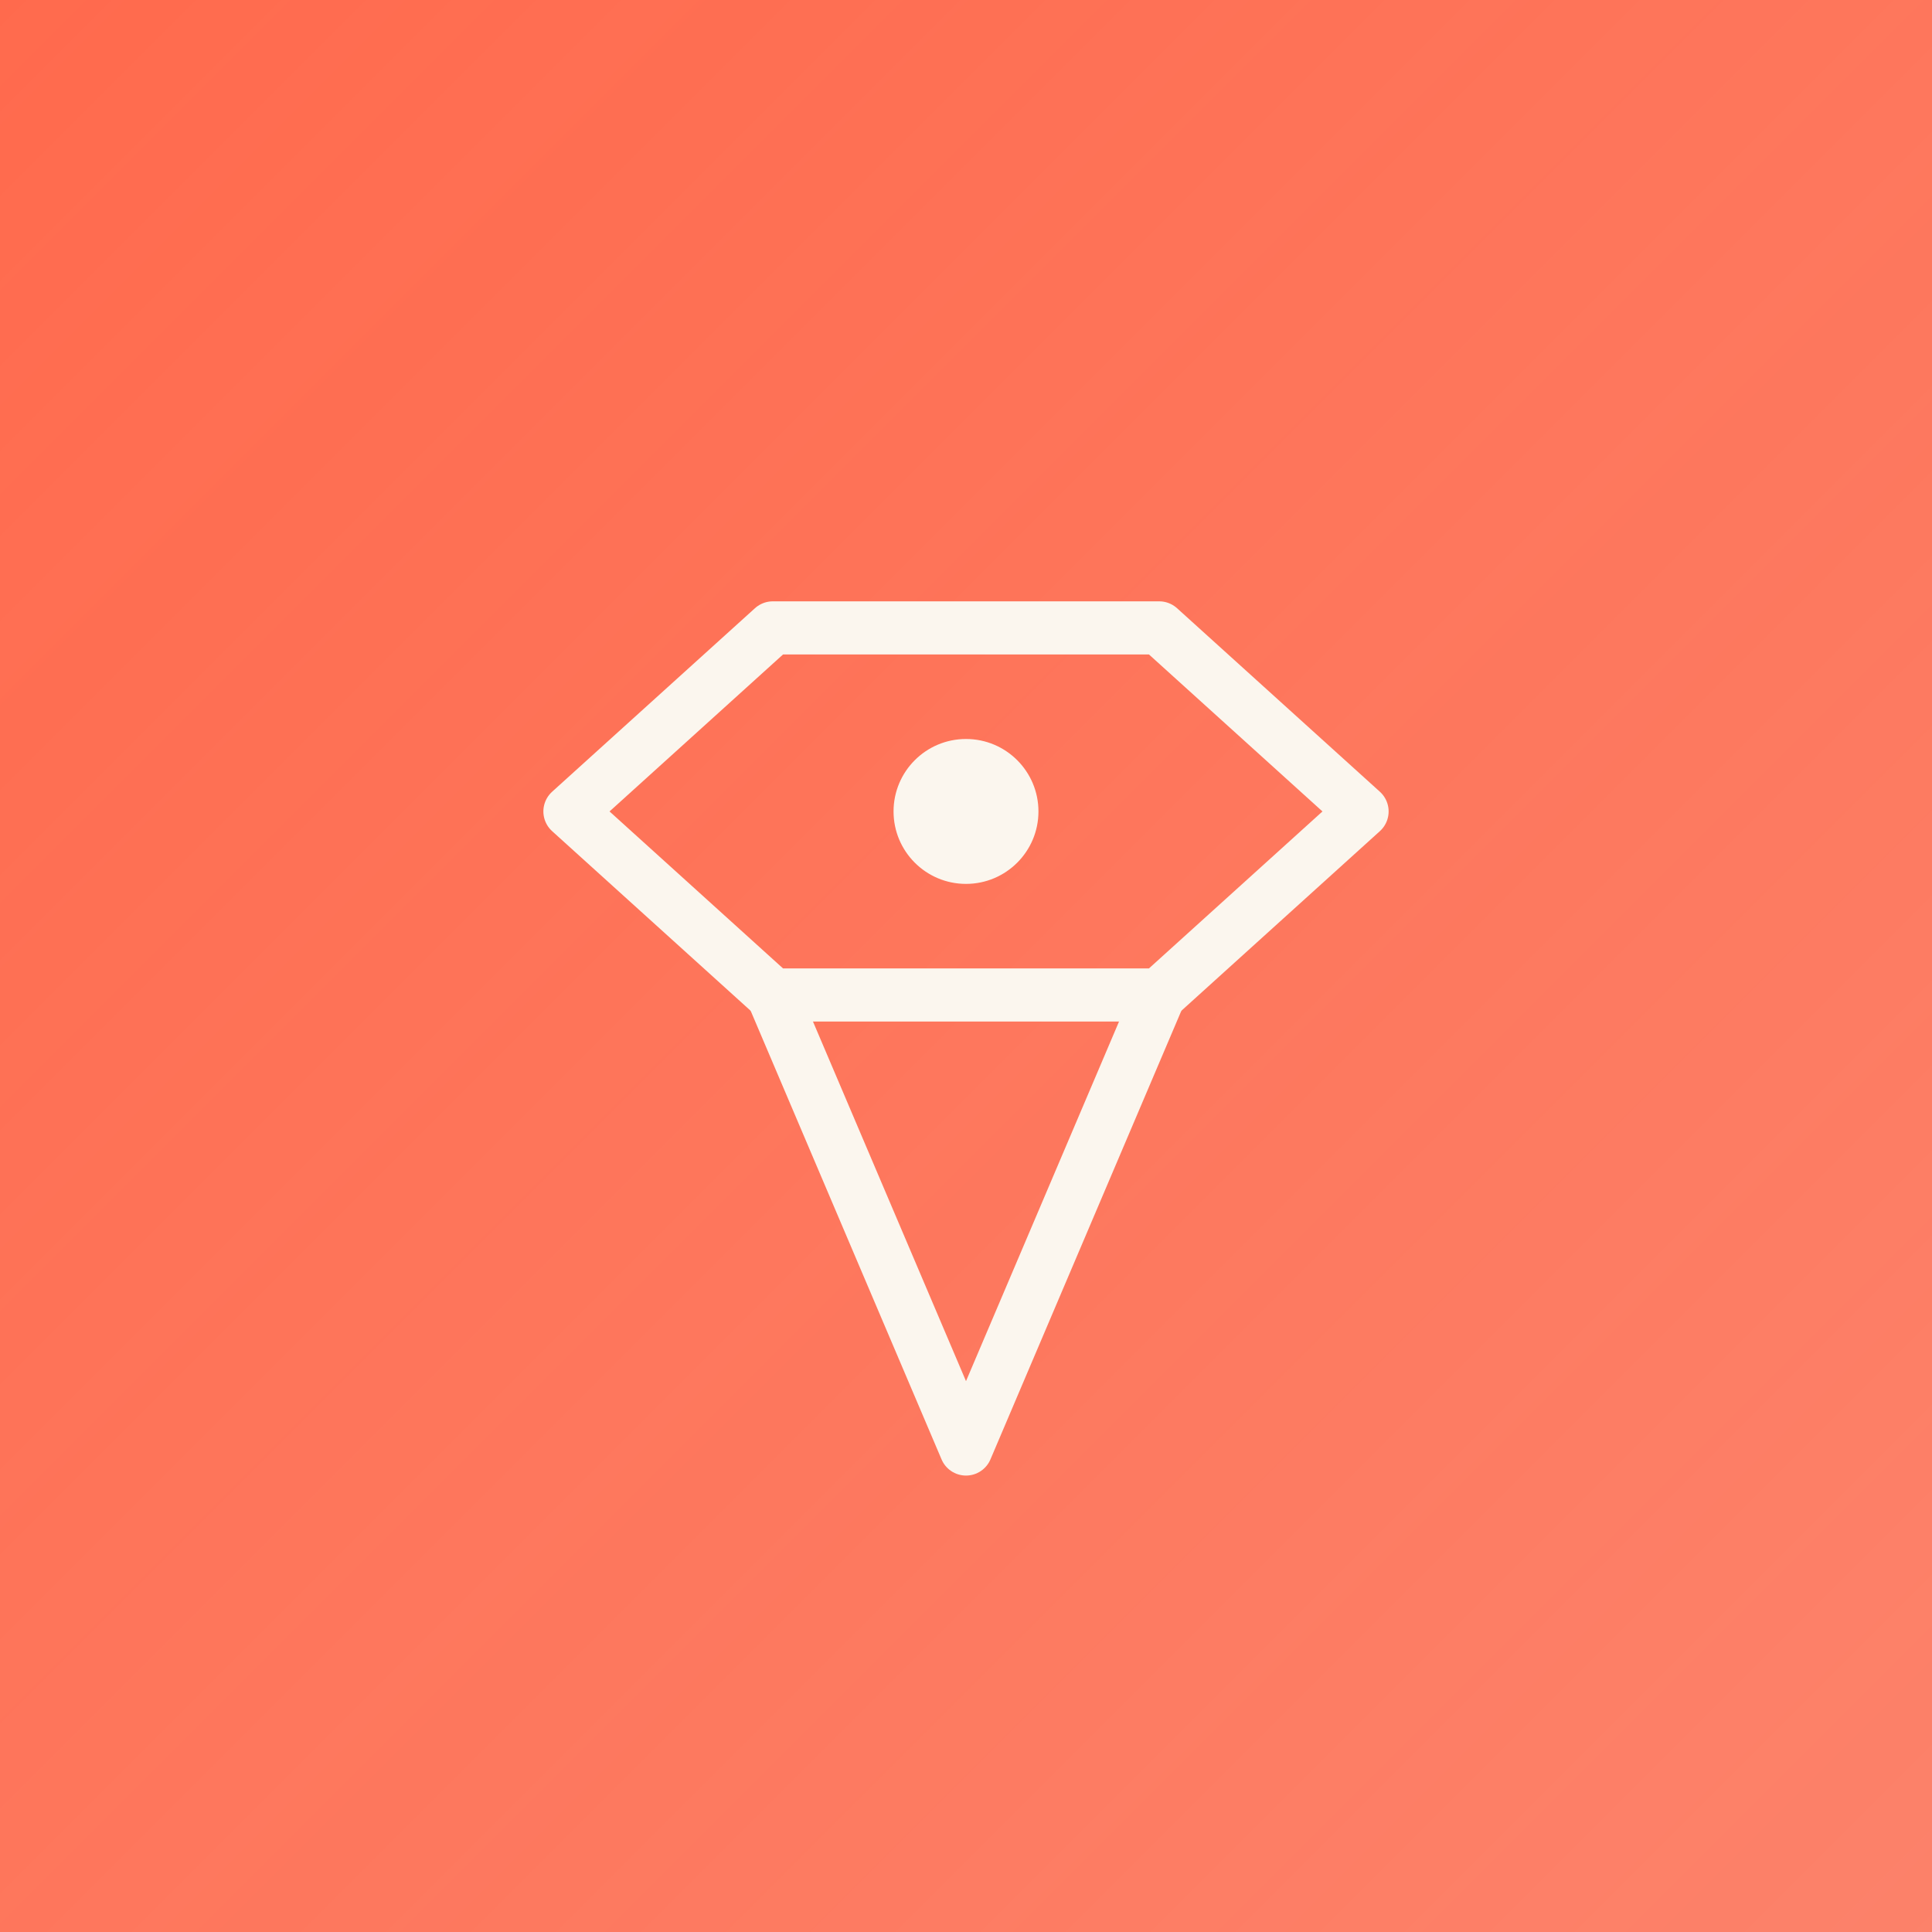
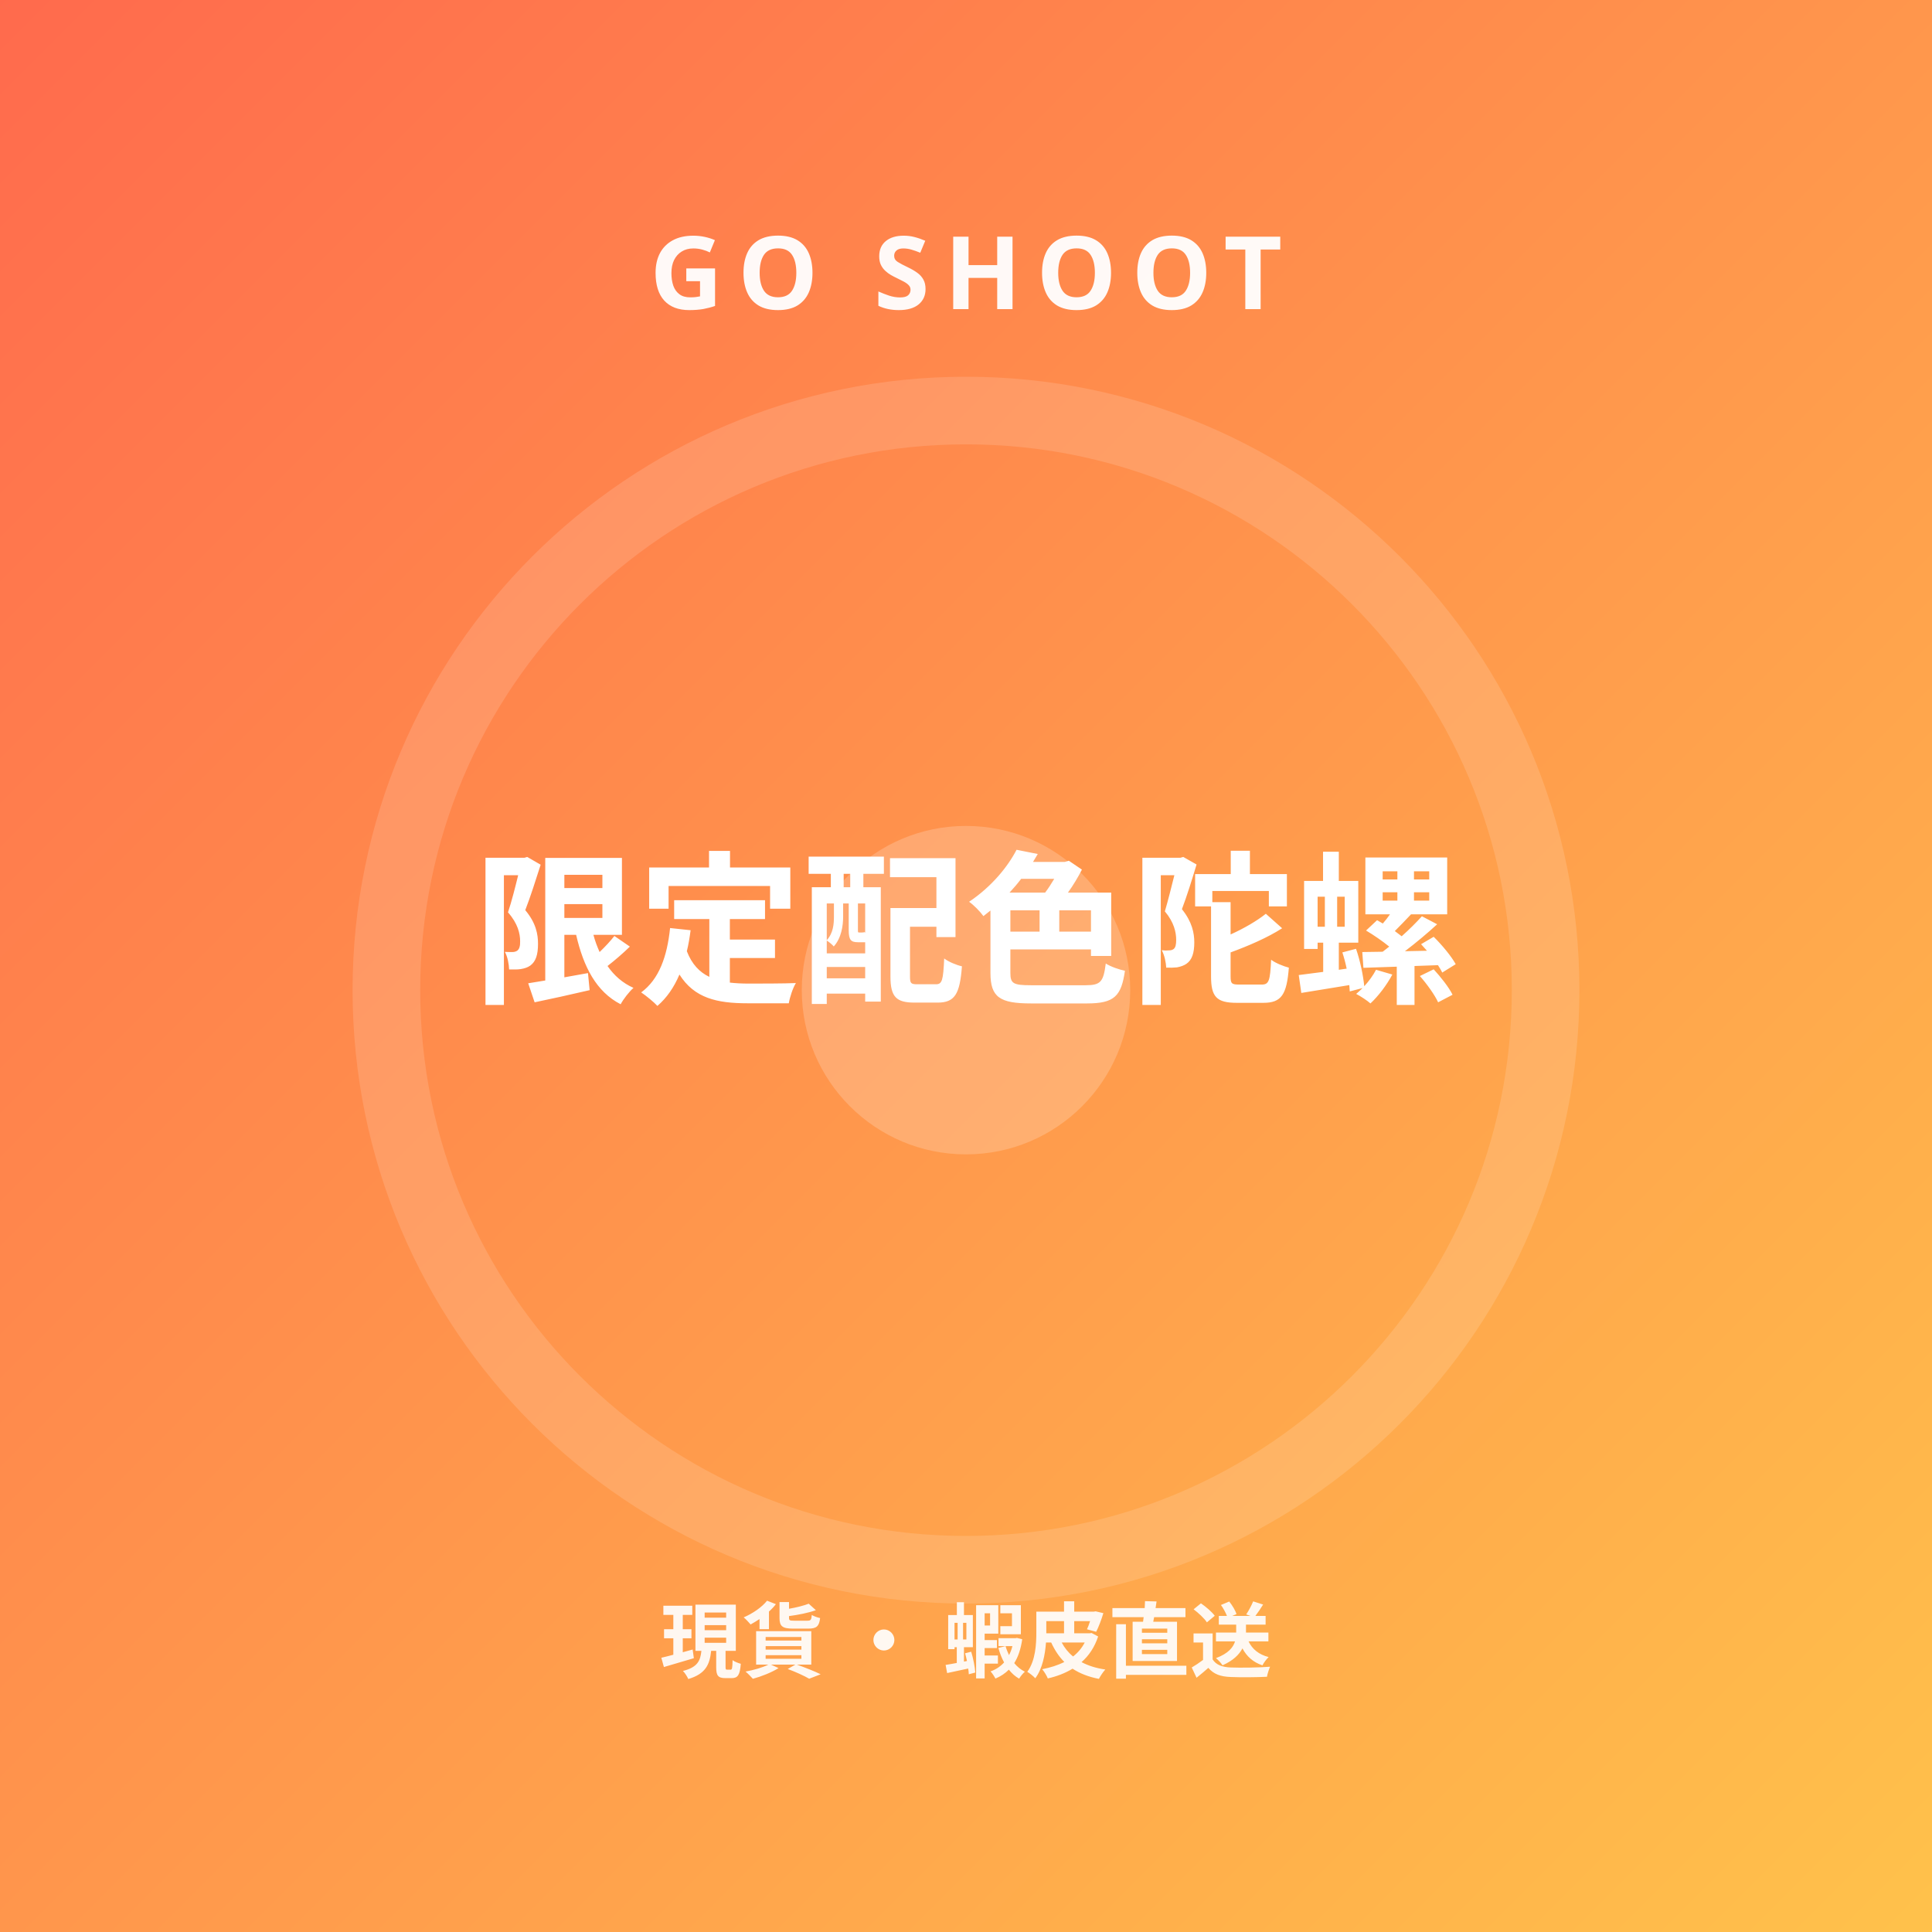
<svg xmlns="http://www.w3.org/2000/svg" viewBox="0 0 400 400">
  <defs>
    <linearGradient id="g" x1="0" y1="0" x2="1" y2="1">
      <stop offset="0" stop-color="#FF6A4D" />
-       <stop offset="1" stop-color="#FF6A4D" stop-opacity=".82" />
+       <stop offset="1" stop-color="#FFC24B" />
    </linearGradient>
  </defs>
  <rect width="400" height="400" fill="url(#g)" />
-   <g fill="none" stroke="#FBF6EE" stroke-width="11" stroke-linecap="round" stroke-linejoin="round">
-     <path d="M118 168 L160 130 L240 130 L282 168 L240 206 L160 206 Z" />
-     <path d="M160 206 L200 300 L240 206" />
-     <circle cx="200" cy="168" r="15" fill="#FBF6EE" stroke="none" />
-   </g>
+   <circle cx="200" cy="205" r="120" fill="none" stroke="#fff" stroke-width="14" opacity="0.14" />
+   <circle cx="200" cy="205" r="34" fill="#fff" opacity="0.20" />
+   <text x="200" y="64" text-anchor="middle" font-family="PingFang TC,Heiti TC,sans-serif" font-size="21" font-weight="800" letter-spacing="3" fill="#fff" opacity="0.95">GO SHOOT</text>
+   <text x="200" y="205" text-anchor="middle" font-family="PingFang TC,Heiti TC,sans-serif" font-size="34" font-weight="900" fill="#fff">限定配色陀螺</text>
+   <text x="200" y="346" text-anchor="middle" font-family="PingFang TC,Heiti TC,sans-serif" font-size="17" font-weight="700" fill="#fff" opacity="0.92">現貨 ・ 蝦皮直送</text>
</svg>
